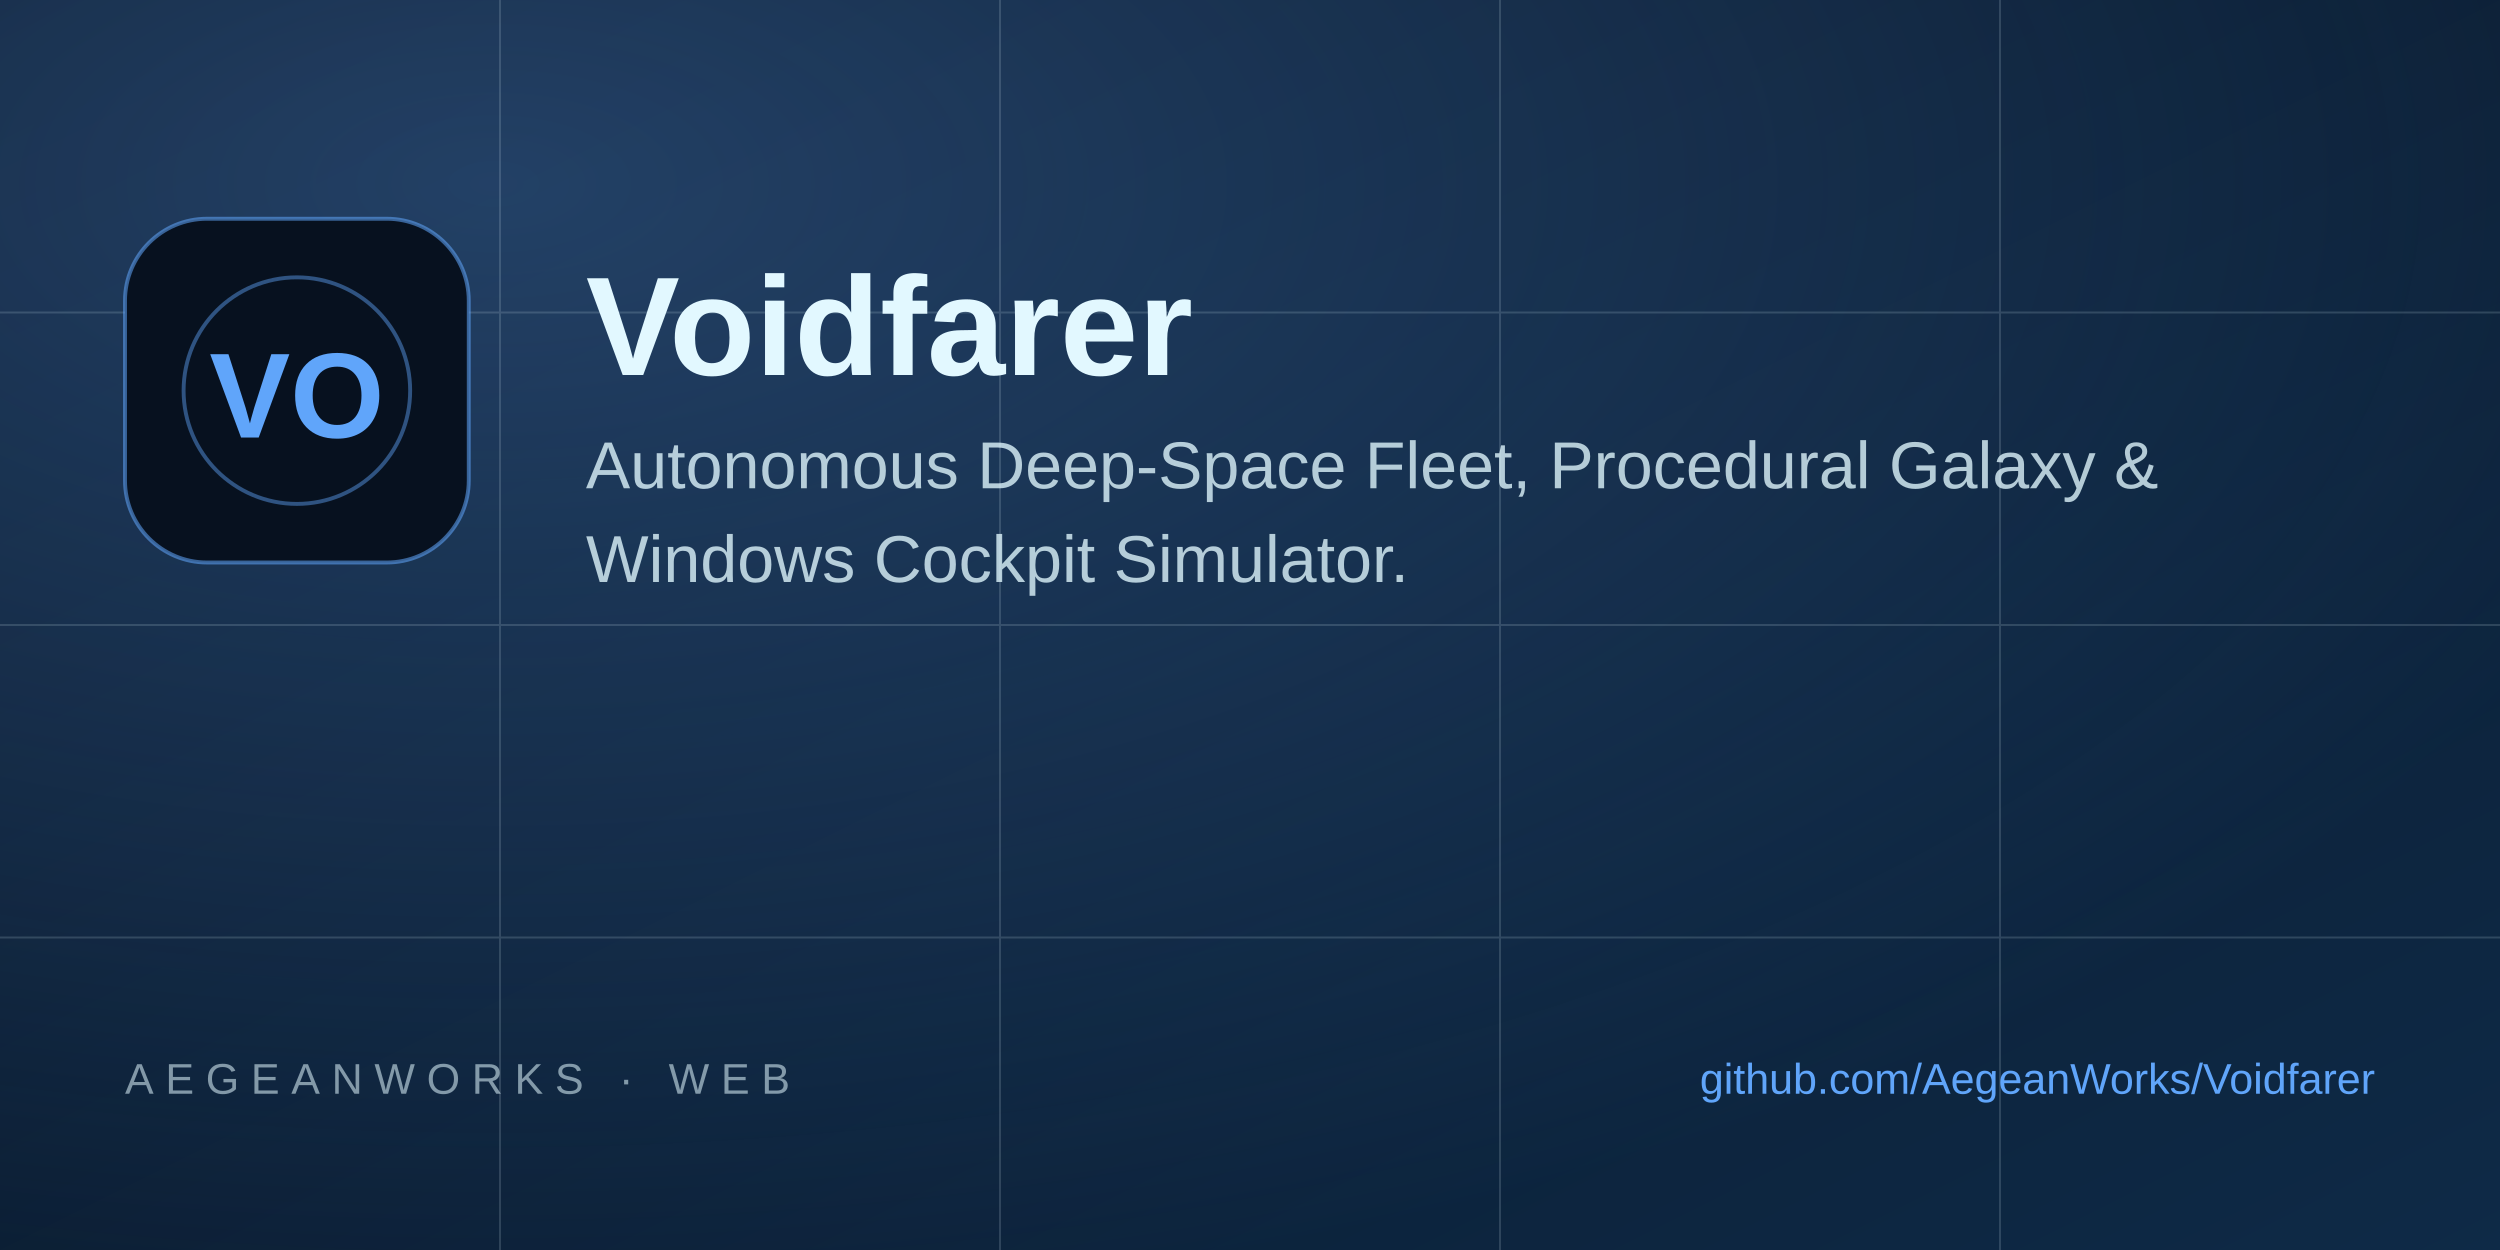
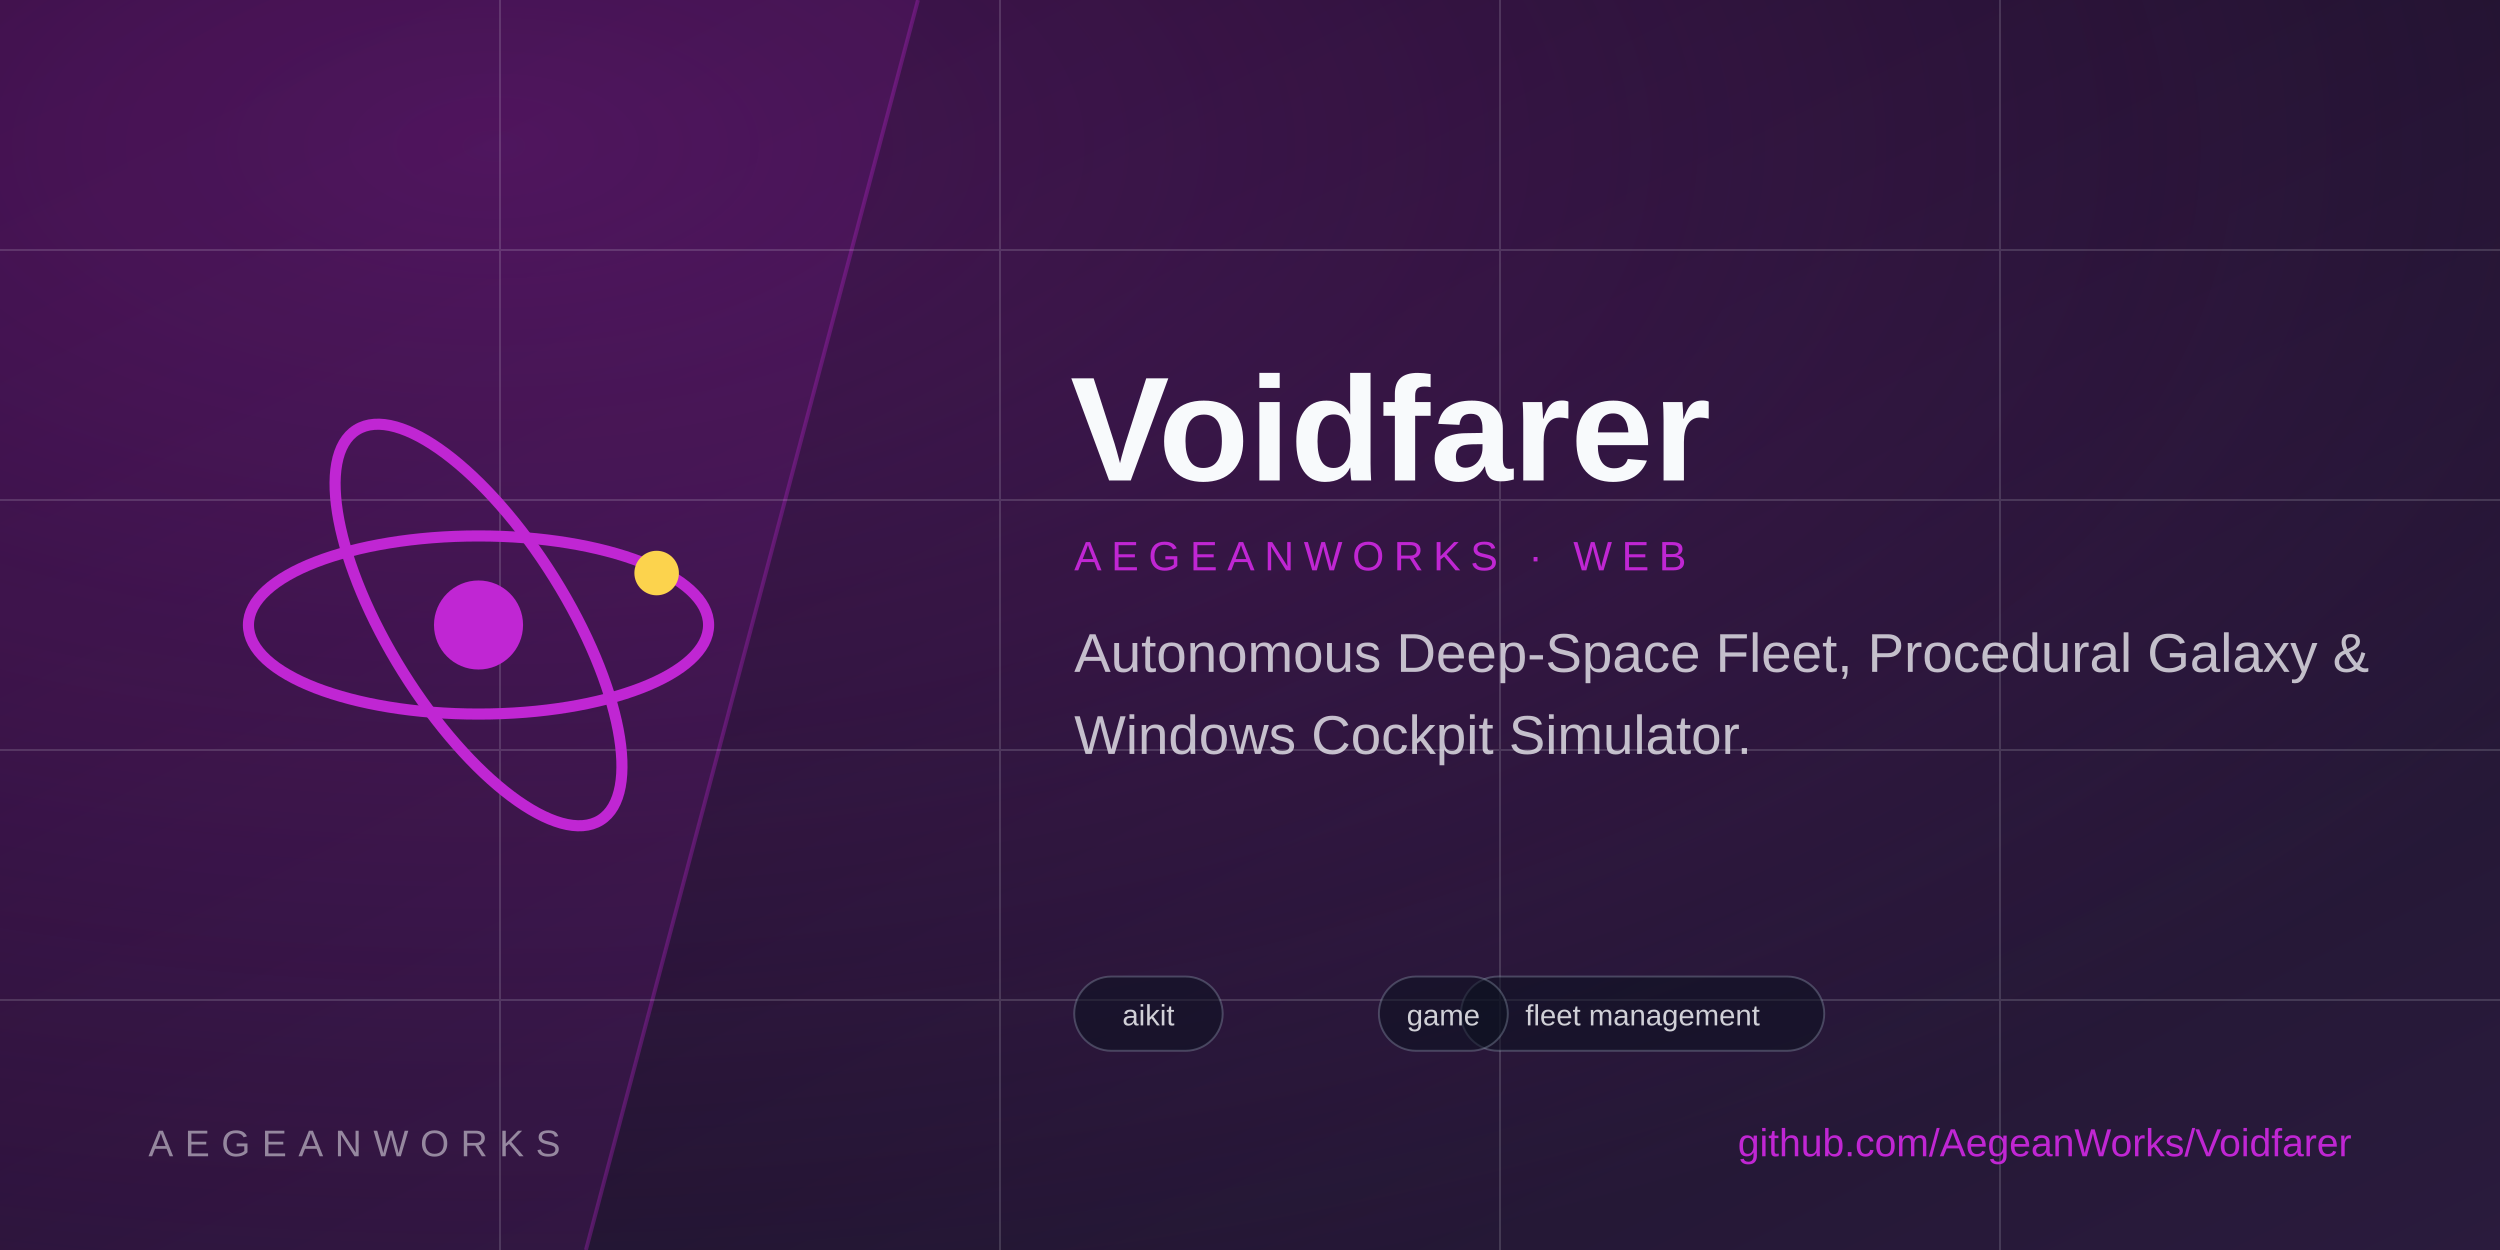
- <svg xmlns="http://www.w3.org/2000/svg" width="1280" height="640" viewBox="0 0 1280 640" role="img" aria-labelledby="title desc">
+ <svg xmlns="http://www.w3.org/2000/svg" width="1280" height="640" viewBox="0 0 1280 640" role="img" aria-labelledby="title desc" data-motif="orbit" data-layout="split">
  <defs>
    <linearGradient id="bg" x1="0" y1="0" x2="1" y2="1">
-       <stop offset="0" stop-color="#07111f" />
-       <stop offset="1" stop-color="#0e2a47" />
+       <stop offset="0" stop-color="#100b1a" />
+       <stop offset="1" stop-color="#2a1b3d" />
    </linearGradient>
-     <radialGradient id="glow" cx="0.2" cy="0.15" r="0.9">
-       <stop offset="0" stop-color="#60a5fa" stop-opacity="0.30" />
-       <stop offset="1" stop-color="#60a5fa" stop-opacity="0" />
+     <radialGradient id="glow" cx="0.2" cy="0.12" r="0.95">
+       <stop offset="0" stop-color="#c026d3" stop-opacity="0.28" />
+       <stop offset="1" stop-color="#c026d3" stop-opacity="0" />
    </radialGradient>
+     <linearGradient id="band" x1="0" y1="0" x2="1" y2="0">
+       <stop offset="0" stop-color="#c026d3" />
+       <stop offset="1" stop-color="#fcd34d" />
+     </linearGradient>
  </defs>
  <rect width="1280" height="640" fill="url(#bg)" />
  <rect width="1280" height="640" fill="url(#glow)" />
-   <g opacity="0.16" stroke="#e2f8ff">
-     <path d="M0 160h1280M0 320h1280M0 480h1280M256 0v640M512 0v640M768 0v640M1024 0v640" />
+   <path d="M0 0H470L300 640H0Z" fill="#c026d3" fill-opacity="0.09" />
+   <path d="M470 0L300 640" stroke="#c026d3" stroke-opacity="0.30" stroke-width="2" />
+   <g opacity="0.15" stroke="#F8FAFC">
+     <path d="M0 128H1280M0 256H1280M0 384H1280M0 512H1280M256 0V640M512 0V640M768 0V640M1024 0V640" />
  </g>
-   <rect x="64" y="112" width="176" height="176" rx="42" fill="#07111f" stroke="#60a5fa" stroke-opacity="0.55" stroke-width="2" />
-   <circle cx="152" cy="200" r="58" fill="none" stroke="#60a5fa" stroke-opacity="0.45" stroke-width="2" />
-   <text x="152" y="224" text-anchor="middle" font-family="Segoe UI, Arial, sans-serif" font-size="62" font-weight="700" fill="#60a5fa">VO</text>
-   <text x="300" y="192" font-family="Segoe UI, Arial, sans-serif" font-size="72" font-weight="700" fill="#e2f8ff">Voidfarer</text>
-   <text x="300" y="250" font-family="Segoe UI, Arial, sans-serif" font-size="34" fill="#e2f8ff" fill-opacity="0.78">Autonomous Deep-Space Fleet, Procedural Galaxy &amp;</text>
-   <text x="300" y="298" font-family="Segoe UI, Arial, sans-serif" font-size="34" fill="#e2f8ff" fill-opacity="0.78">Windows Cockpit Simulator.</text>
-   <text x="64" y="560" font-family="Segoe UI, Arial, sans-serif" font-size="22" letter-spacing="6" fill="#e2f8ff" fill-opacity="0.55">AEGEANWORKS · WEB</text>
-   <text x="1216" y="560" text-anchor="end" font-family="Segoe UI, Arial, sans-serif" font-size="22" fill="#60a5fa">github.com/AegeanWorks/Voidfarer</text>
+   <g transform="translate(245 320) scale(1.9)" opacity="1.0">
+     <ellipse cx="0" cy="0" rx="62" ry="24" fill="none" stroke="#c026d3" stroke-width="3" stroke-linecap="round" stroke-linejoin="round" />
+     <ellipse cx="0" cy="0" rx="62" ry="24" transform="rotate(58)" fill="none" stroke="#c026d3" stroke-width="3" stroke-linecap="round" stroke-linejoin="round" />
+     <circle cx="0" cy="0" r="12" fill="#c026d3" />
+     <circle cx="48" cy="-14" r="6" fill="#fcd34d" />
+   </g>
+   <text x="548" y="246" font-family="Segoe UI, Arial, sans-serif" font-size="76" font-weight="700" fill="#F8FAFC">Voidfarer</text>
+   <text x="550" y="292" font-family="Segoe UI, Arial, sans-serif" font-size="21" letter-spacing="5" fill="#c026d3">AEGEANWORKS · WEB</text>
+   <text x="550" y="344" font-family="Segoe UI, Arial, sans-serif" font-size="28" fill="#F8FAFC" fill-opacity="0.74">Autonomous Deep-Space Fleet, Procedural Galaxy &amp;</text>
+   <text x="550" y="386" font-family="Segoe UI, Arial, sans-serif" font-size="28" fill="#F8FAFC" fill-opacity="0.74">Windows Cockpit Simulator.</text>
+   <rect x="550" y="500" width="76" height="38" rx="19" fill="#0B1220" fill-opacity="0.55" stroke="#94A3B8" stroke-opacity="0.35" />
+   <text x="588.0" y="525" text-anchor="middle" font-family="Segoe UI, Arial, sans-serif" font-size="15" fill="#F8FAFC" fill-opacity="0.82">aikit</text>
+   <rect x="748" y="500" width="186" height="38" rx="19" fill="#0B1220" fill-opacity="0.55" stroke="#94A3B8" stroke-opacity="0.35" />
+   <text x="841.0" y="525" text-anchor="middle" font-family="Segoe UI, Arial, sans-serif" font-size="15" fill="#F8FAFC" fill-opacity="0.82">fleet management</text>
+   <rect x="706" y="500" width="66" height="38" rx="19" fill="#0B1220" fill-opacity="0.55" stroke="#94A3B8" stroke-opacity="0.35" />
+   <text x="739.0" y="525" text-anchor="middle" font-family="Segoe UI, Arial, sans-serif" font-size="15" fill="#F8FAFC" fill-opacity="0.82">game</text>
+   <text x="76" y="592" font-family="Segoe UI, Arial, sans-serif" font-size="19" letter-spacing="6" fill="#F8FAFC" fill-opacity="0.50">AEGEANWORKS</text>
+   <text x="1204" y="592" text-anchor="end" font-family="Segoe UI, Arial, sans-serif" font-size="20" fill="#c026d3">github.com/AegeanWorks/Voidfarer</text>
</svg>
